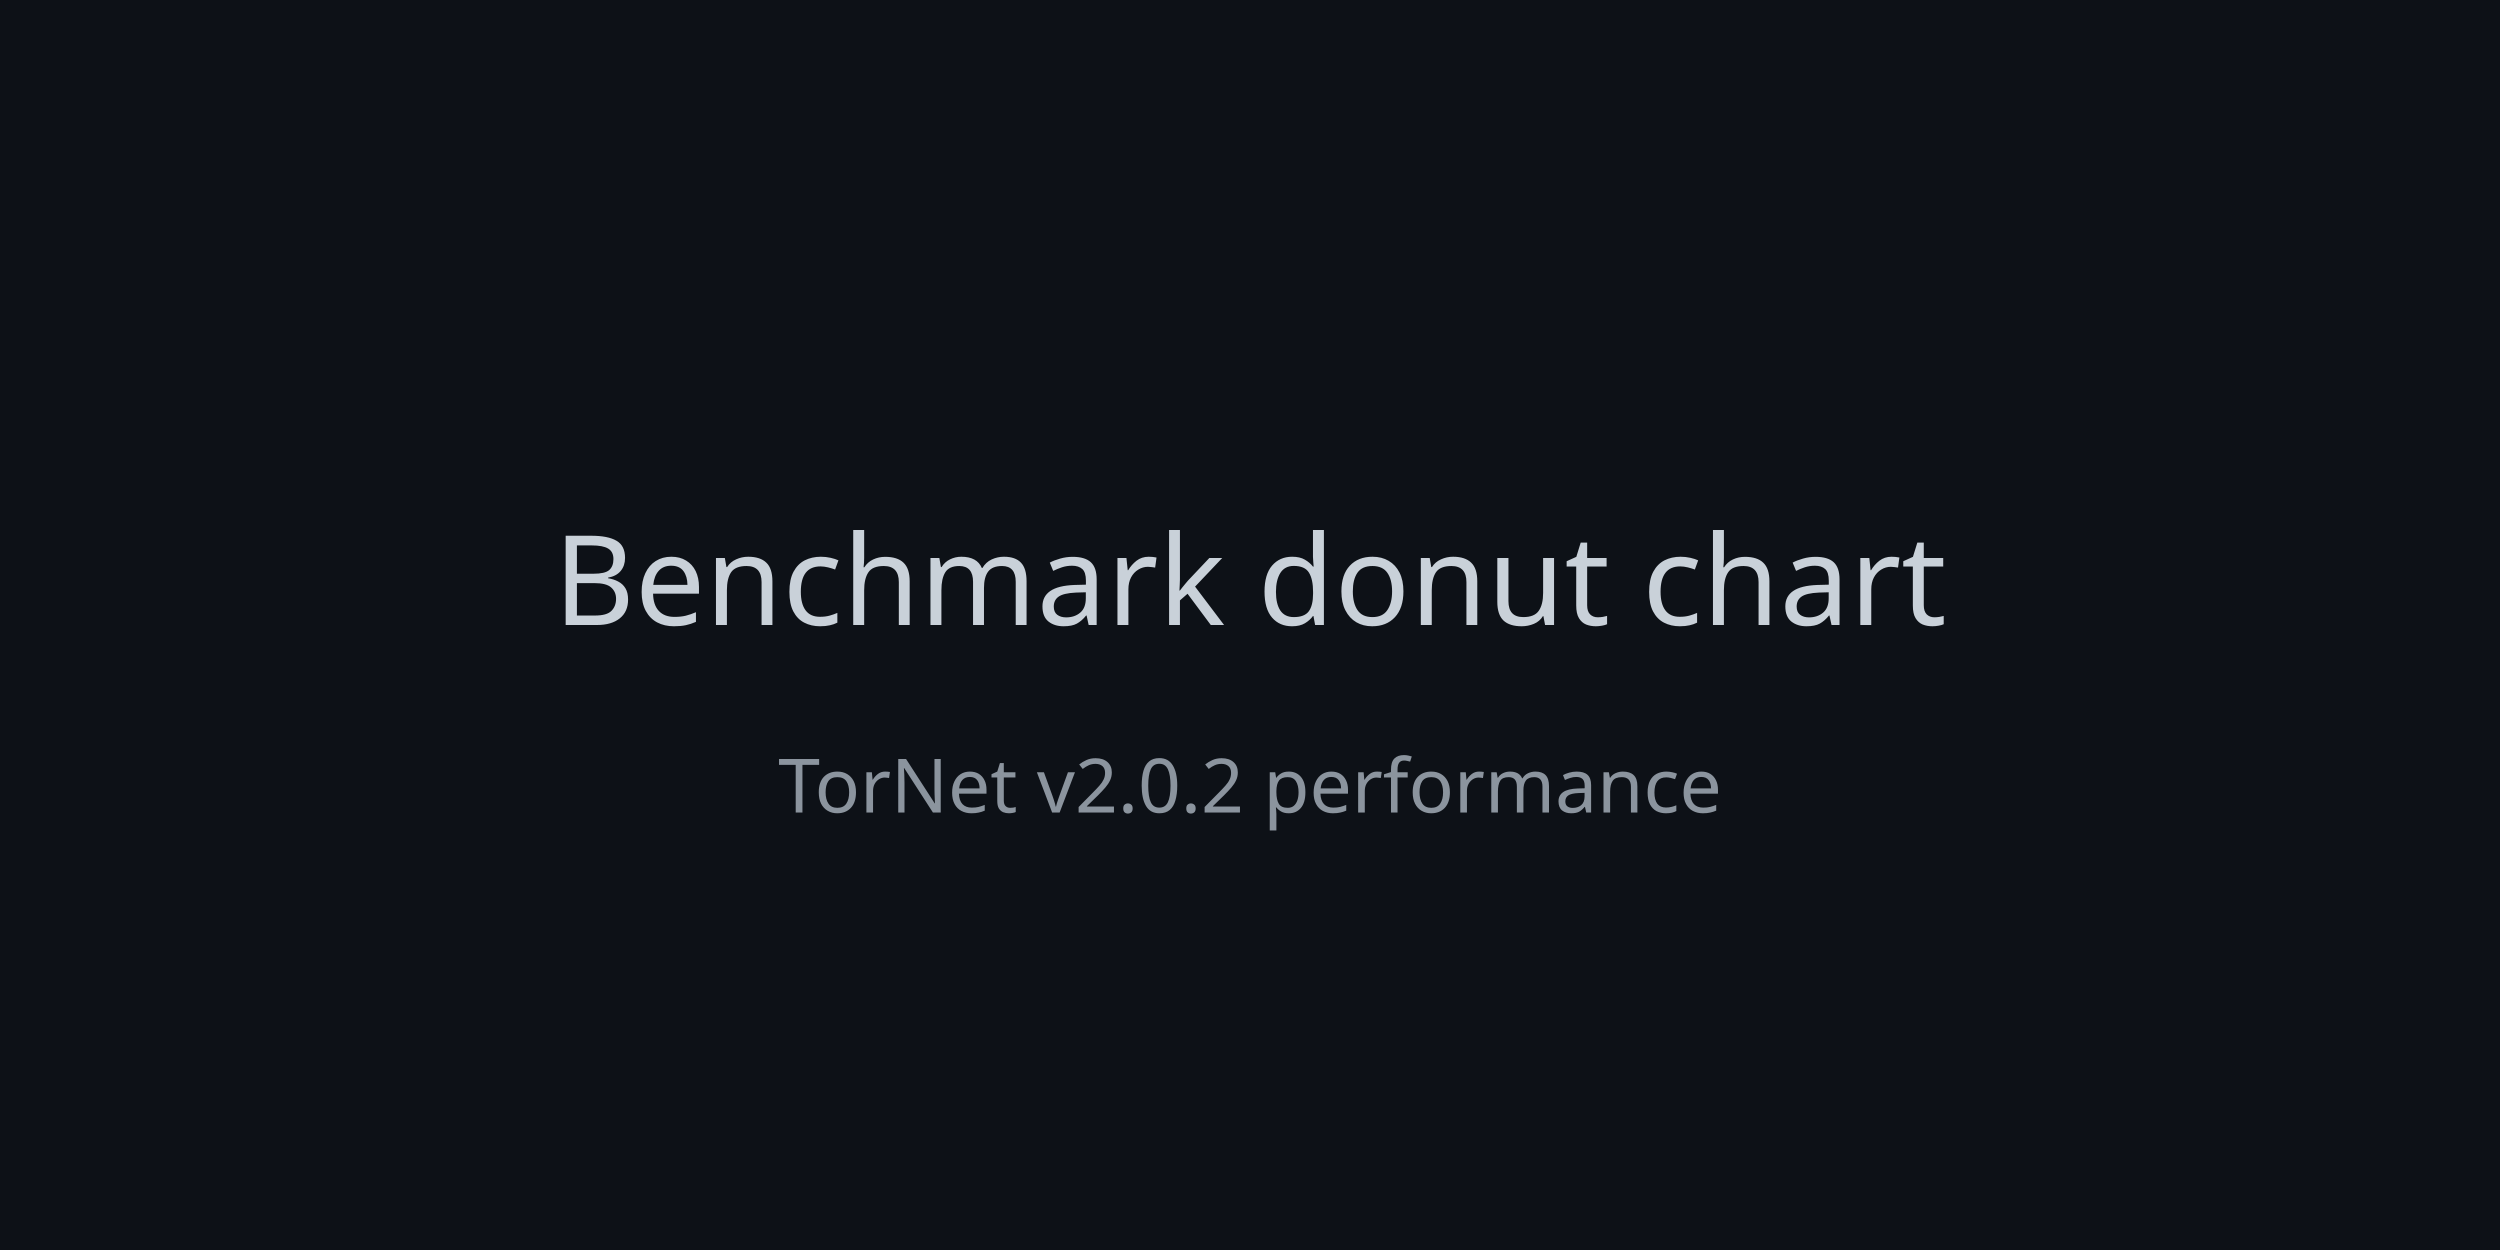
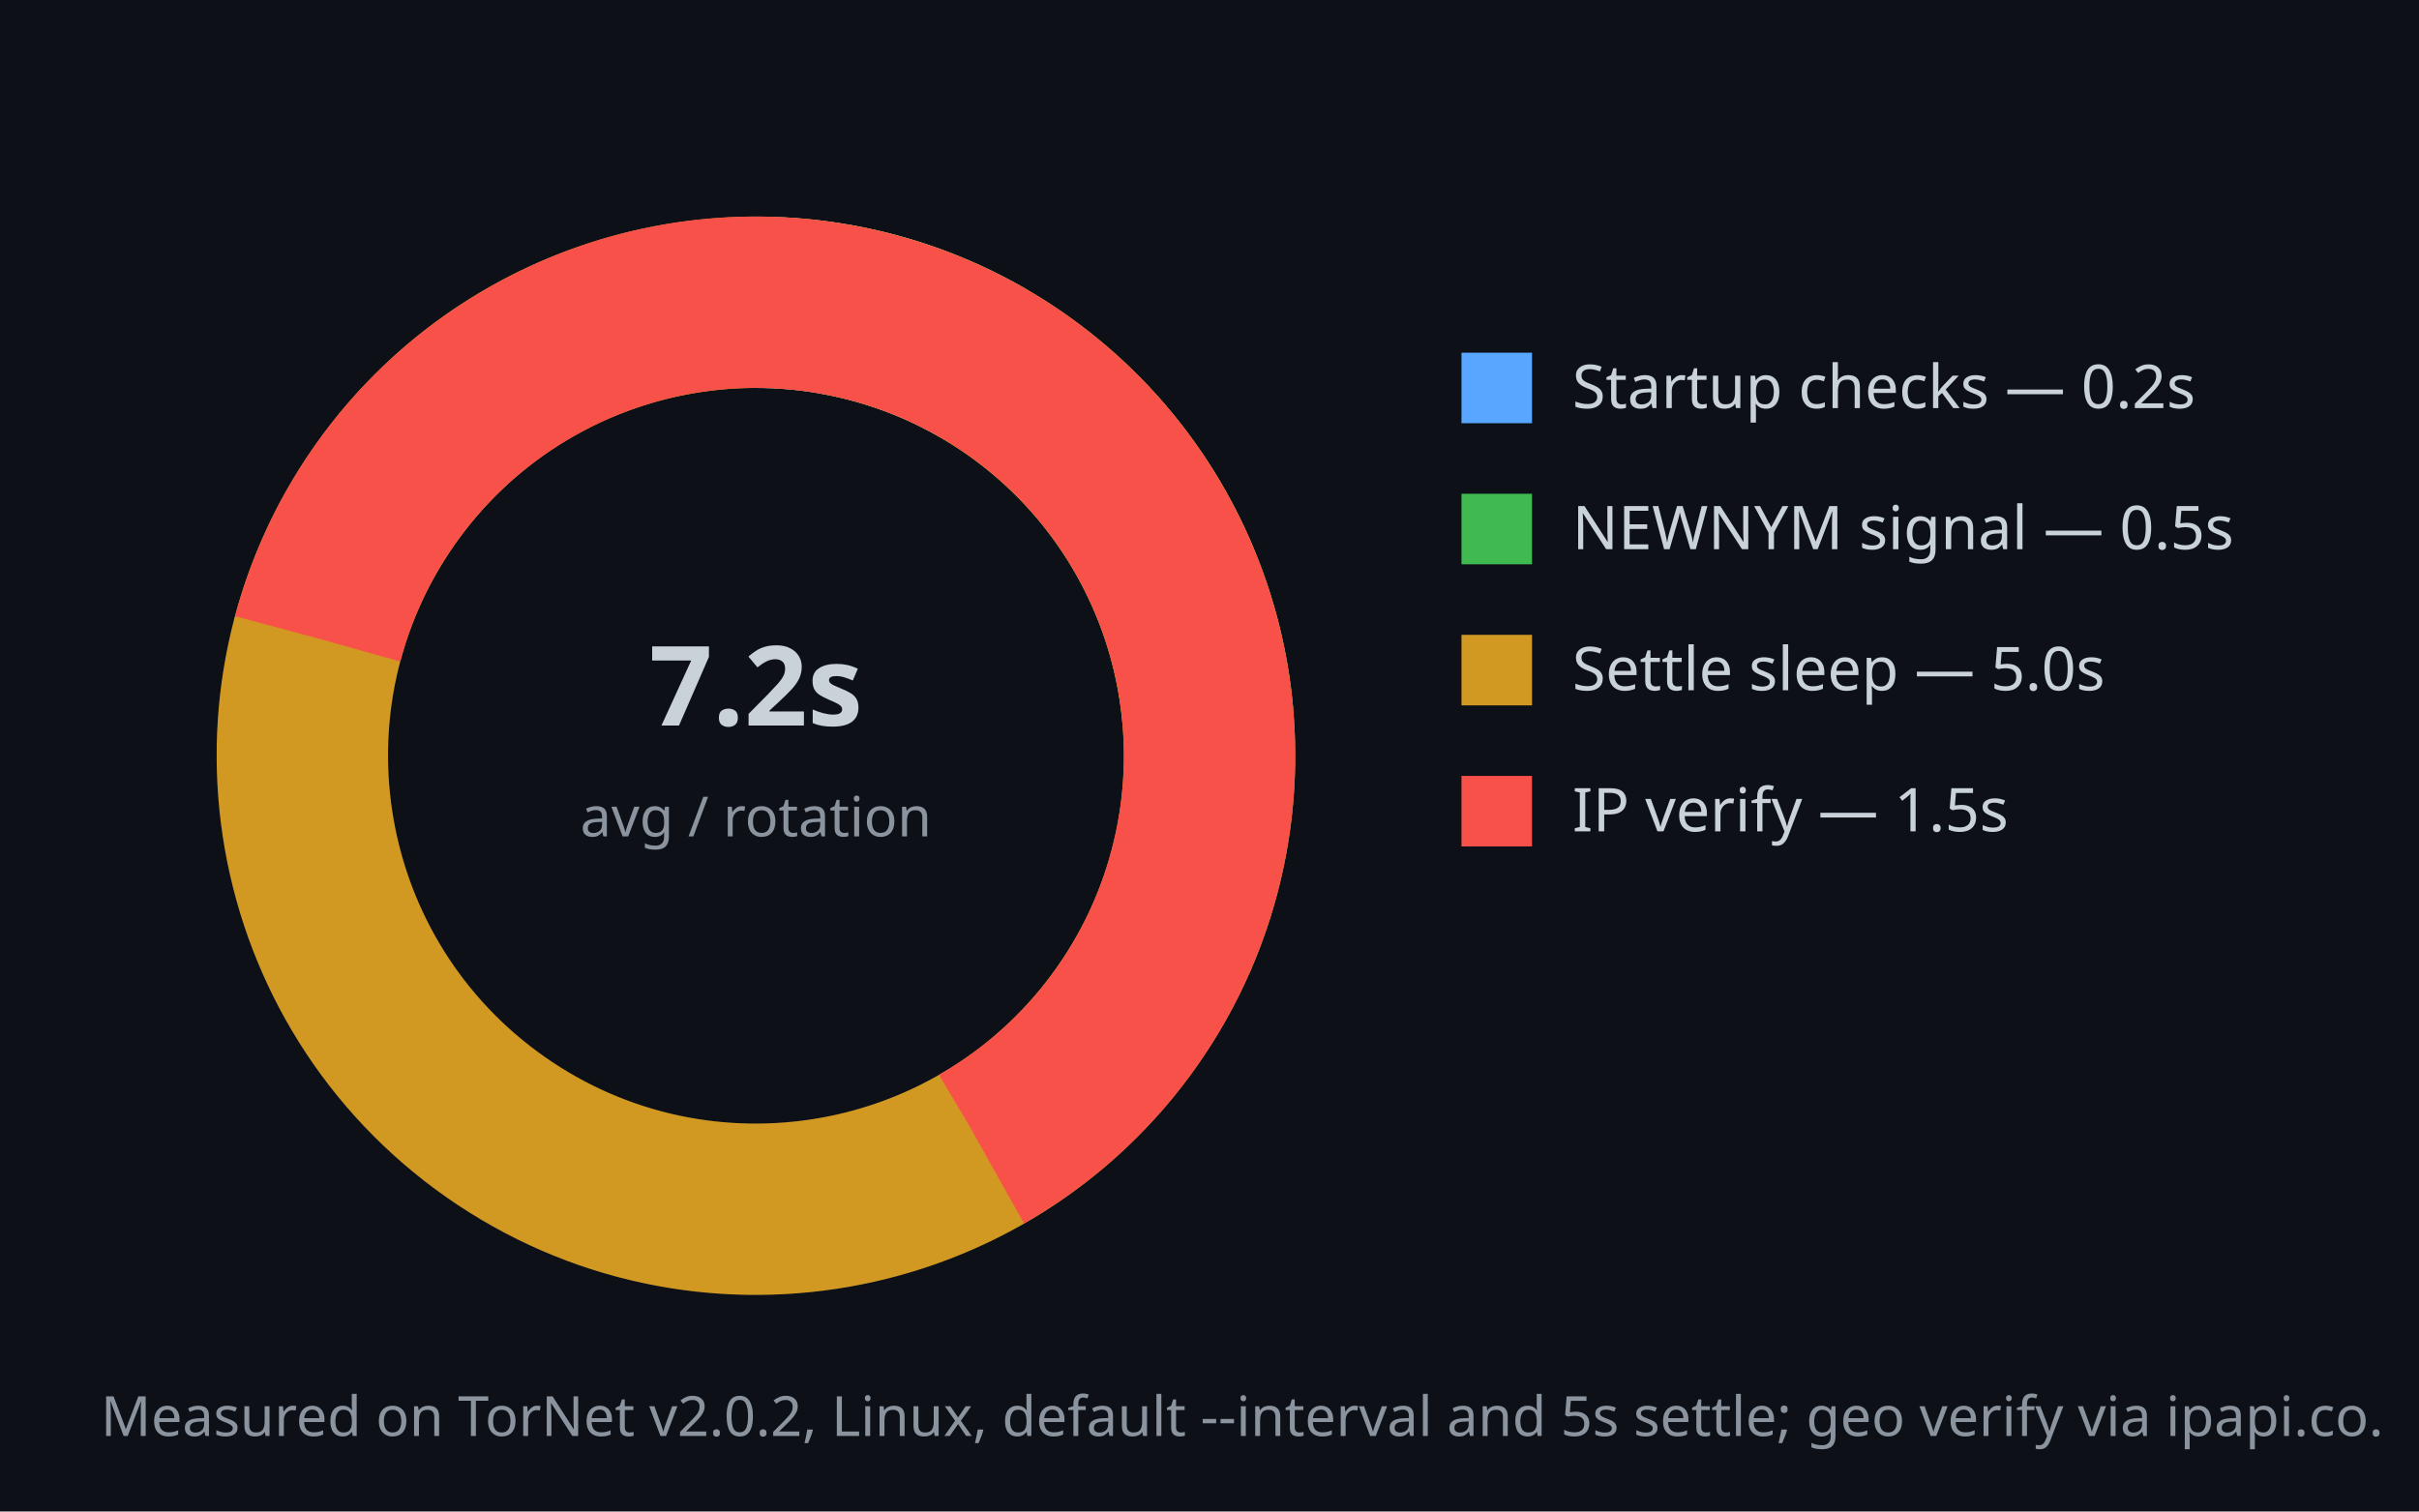
- <svg xmlns="http://www.w3.org/2000/svg" width="400" height="200" viewBox="0 0 400 200">
-   <rect width="400" height="200" fill="#0d1117" />
-   <text x="200" y="100" fill="#c9d1d9" font-family="sans-serif" font-size="20" text-anchor="middle">Benchmark donut chart</text>
-   <text x="200" y="130" fill="#8b949e" font-family="sans-serif" font-size="12" text-anchor="middle">TorNet v2.0.2 performance</text>
+ <svg xmlns="http://www.w3.org/2000/svg" width="480" height="300" viewBox="0 0 480 300" font-family="sans-serif">
+   <rect width="480" height="300" fill="#0d1117" />
+   <g transform="translate(150,150)">
+     <circle r="90" fill="none" stroke="#21262d" stroke-width="34" />
+     <circle r="90" fill="none" stroke="#58a6ff" stroke-width="34" stroke-dasharray="47.1 518.4" transform="rotate(-90)" />
+     <circle r="90" fill="none" stroke="#3fb950" stroke-width="34" stroke-dasharray="117.9 447.6" transform="rotate(-80)" />
+     <circle r="90" fill="none" stroke="#d29922" stroke-width="34" stroke-dasharray="1178.8 392.9" transform="rotate(-55)" />
+     <circle r="90" fill="none" stroke="#f85149" stroke-width="34" stroke-dasharray="353.6 353.6" transform="rotate(195)" />
+     <text y="-6" fill="#c9d1d9" font-size="22" text-anchor="middle" font-weight="bold">7.2s</text>
+     <text y="16" fill="#8b949e" font-size="11" text-anchor="middle">avg / rotation</text>
+   </g>
+   <g transform="translate(290,70)">
+     <rect x="0" y="0" width="14" height="14" fill="#58a6ff" />
+     <text x="22" y="11" fill="#c9d1d9" font-size="12">Startup checks — 0.2s</text>
+     <rect x="0" y="28" width="14" height="14" fill="#3fb950" />
+     <text x="22" y="39" fill="#c9d1d9" font-size="12">NEWNYM signal — 0.5s</text>
+     <rect x="0" y="56" width="14" height="14" fill="#d29922" />
+     <text x="22" y="67" fill="#c9d1d9" font-size="12">Settle sleep — 5.0s</text>
+     <rect x="0" y="84" width="14" height="14" fill="#f85149" />
+     <text x="22" y="95" fill="#c9d1d9" font-size="12">IP verify — 1.5s</text>
+   </g>
+   <text x="20" y="285" fill="#8b949e" font-size="11">Measured on TorNet v2.0.2, Linux, default --interval and 5s settle; geo verify via ipapi.co.</text>
</svg>
